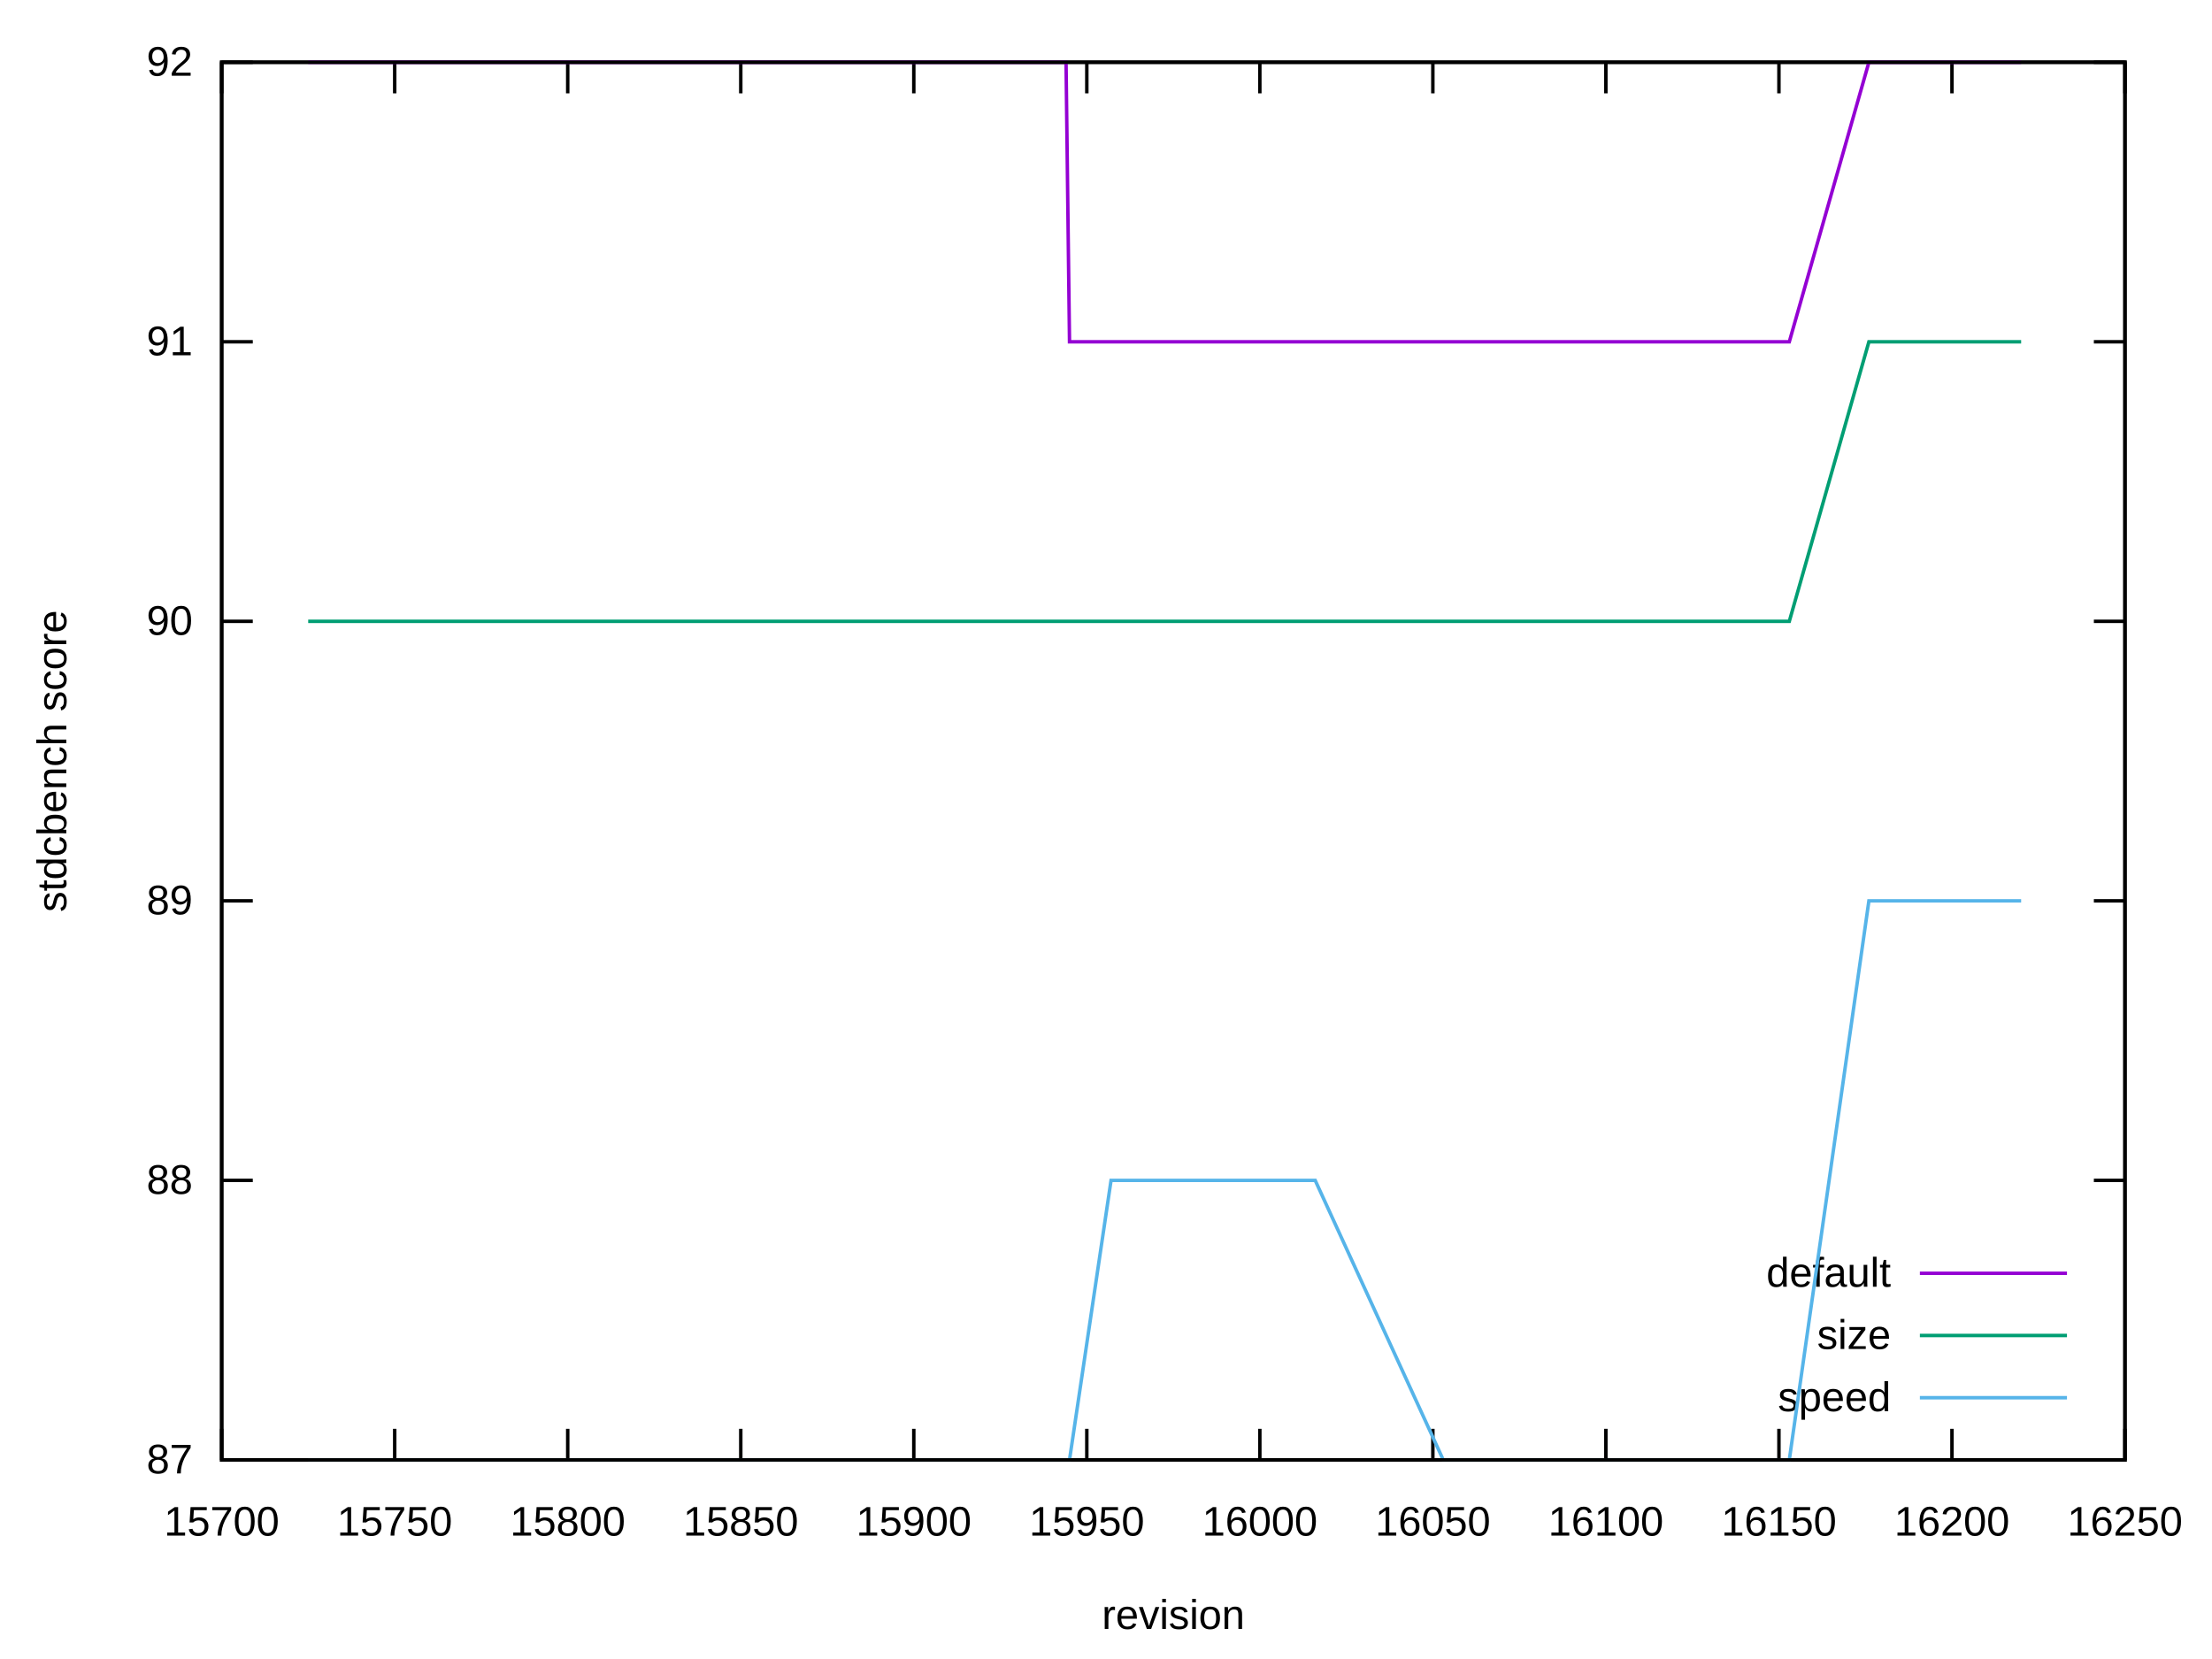
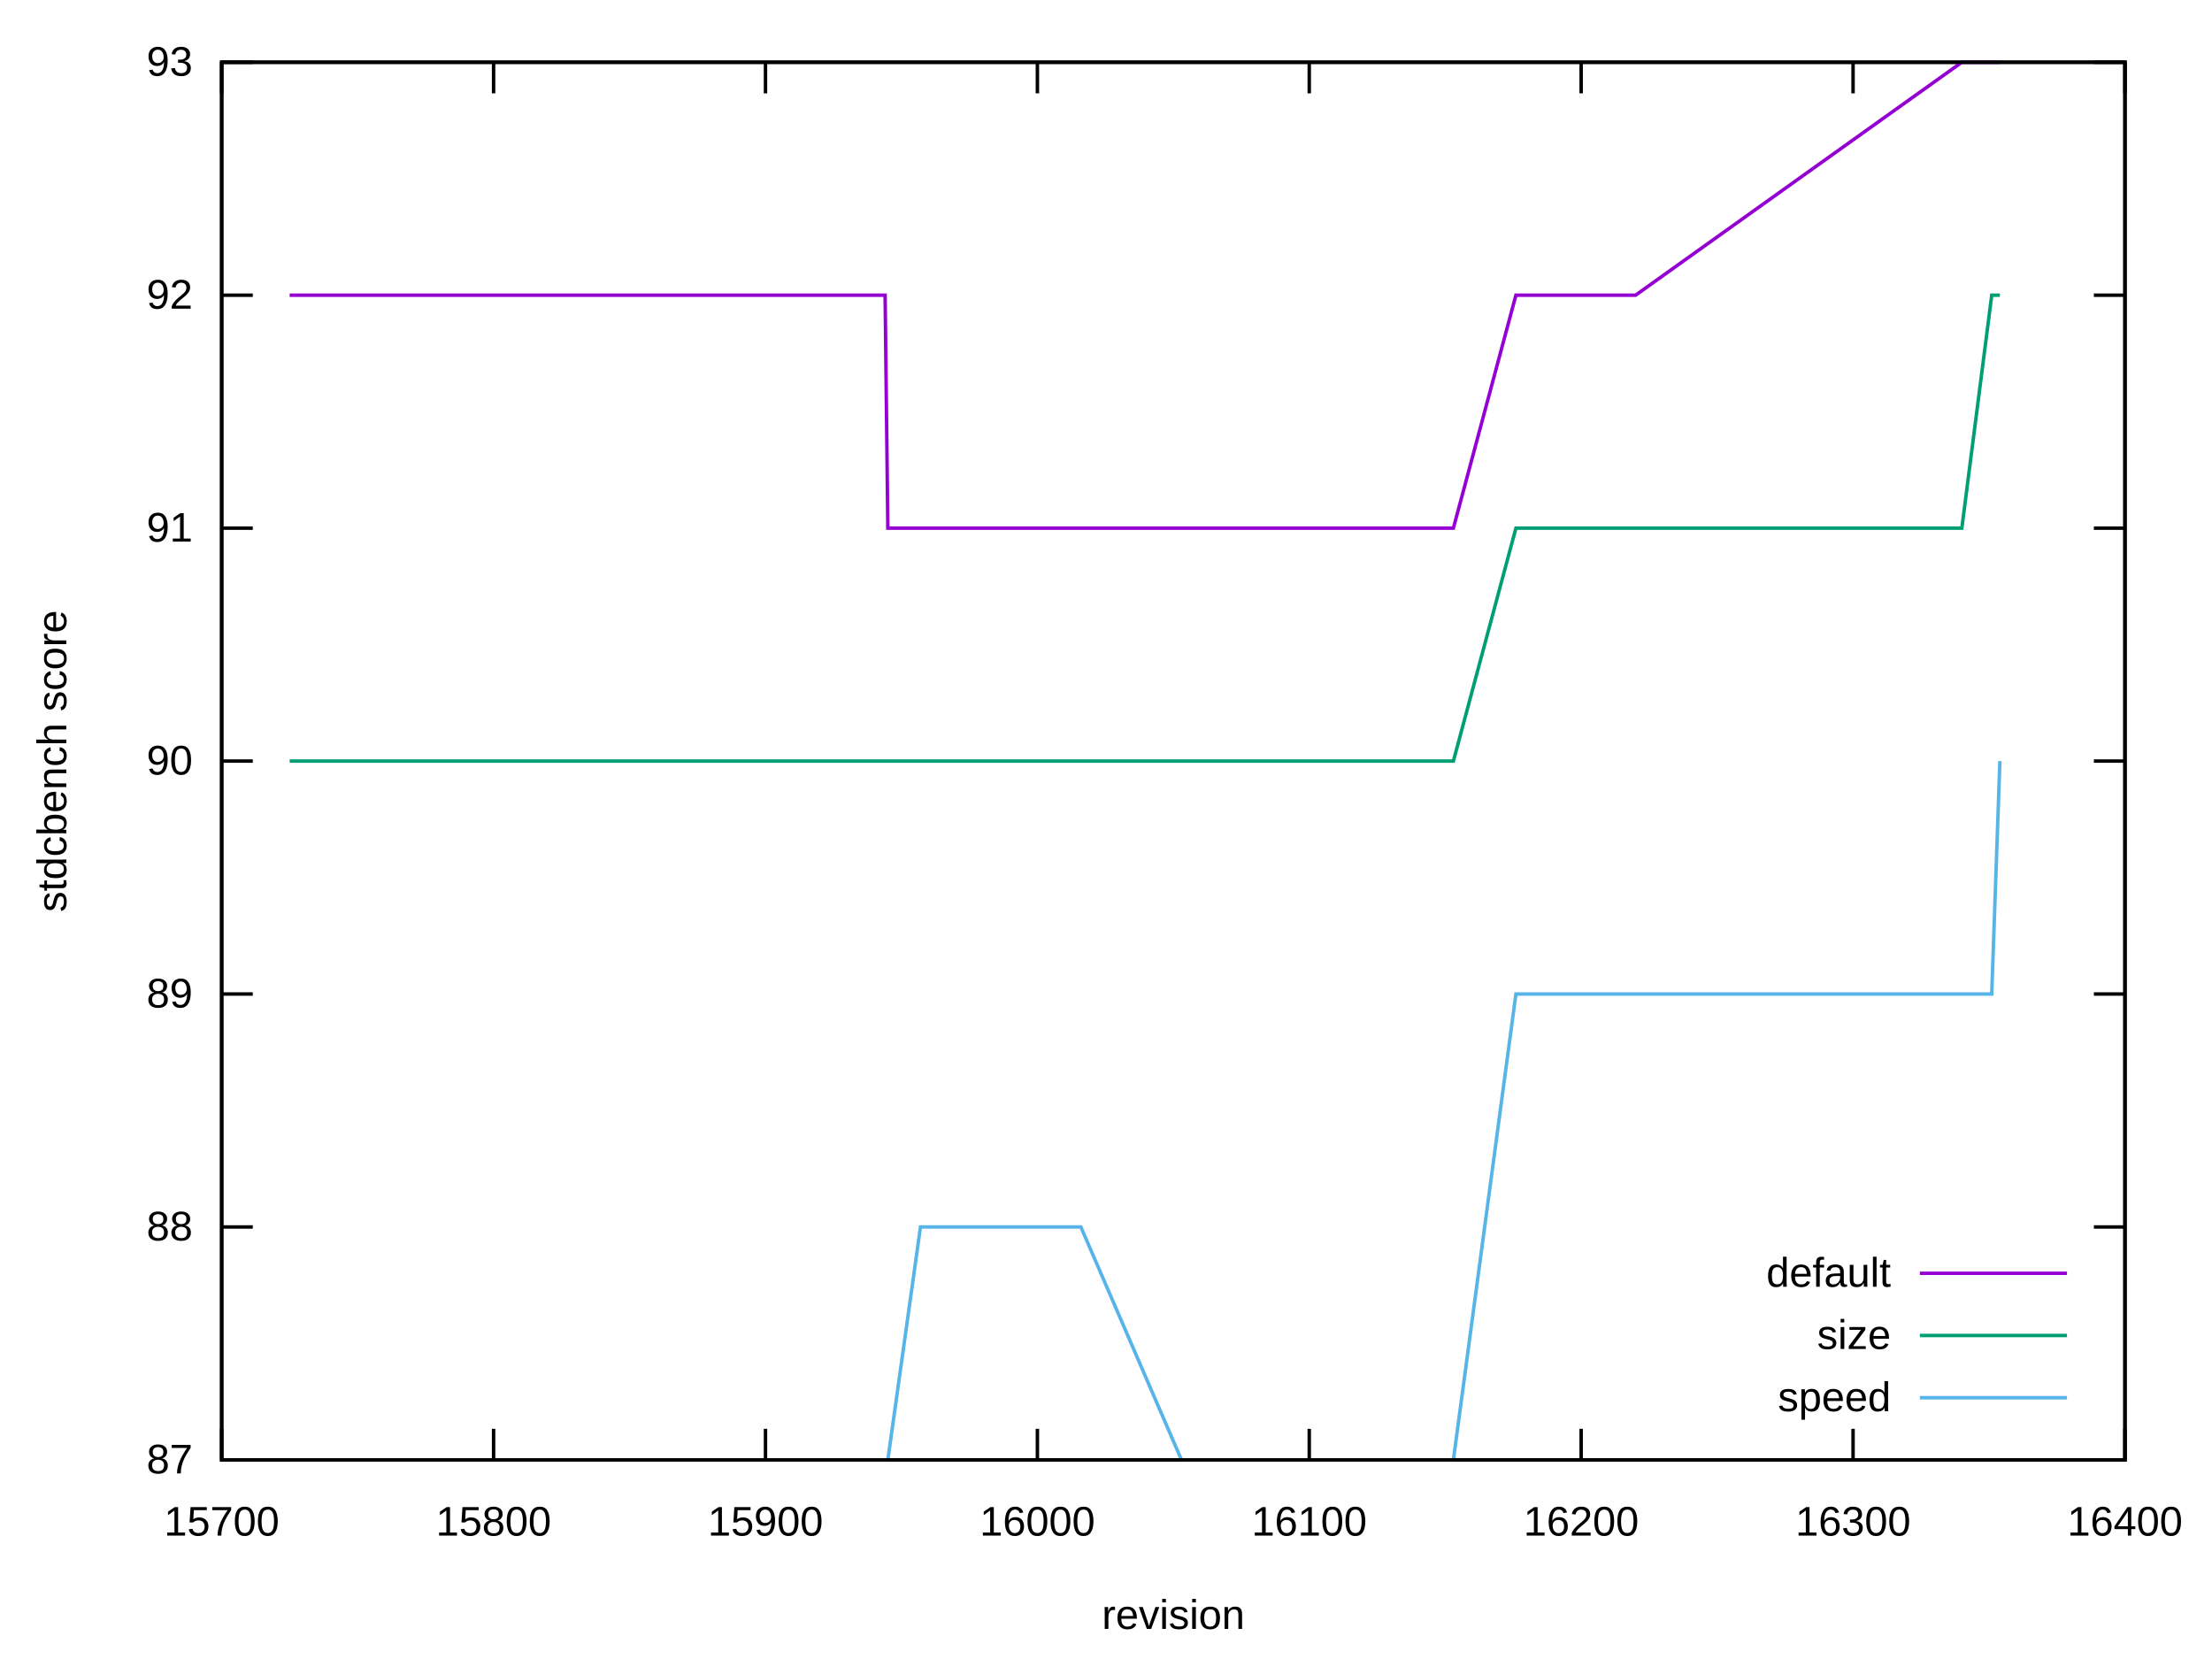
<svg xmlns="http://www.w3.org/2000/svg" xmlns:xlink="http://www.w3.org/1999/xlink" width="640" height="480" viewBox="0 0 640 480">
  <g id="gnuplot_canvas">
    <rect x="0" y="0" width="640" height="480" fill="none" />
    <defs>
      <circle id="gpDot" r="0.5" stroke-width="0.5" stroke="currentColor" />
      <path id="gpPt0" stroke-width="0.222" stroke="currentColor" d="M-1,0 h2 M0,-1 v2" />
      <path id="gpPt1" stroke-width="0.222" stroke="currentColor" d="M-1,-1 L1,1 M1,-1 L-1,1" />
      <path id="gpPt2" stroke-width="0.222" stroke="currentColor" d="M-1,0 L1,0 M0,-1 L0,1 M-1,-1 L1,1 M-1,1 L1,-1" />
      <rect id="gpPt3" stroke-width="0.222" stroke="currentColor" x="-1" y="-1" width="2" height="2" />
      <rect id="gpPt4" stroke-width="0.222" stroke="currentColor" fill="currentColor" x="-1" y="-1" width="2" height="2" />
      <circle id="gpPt5" stroke-width="0.222" stroke="currentColor" cx="0" cy="0" r="1" />
      <use xlink:href="#gpPt5" id="gpPt6" fill="currentColor" stroke="none" />
      <path id="gpPt7" stroke-width="0.222" stroke="currentColor" d="M0,-1.33 L-1.33,0.67 L1.33,0.67 z" />
      <use xlink:href="#gpPt7" id="gpPt8" fill="currentColor" stroke="none" />
      <use xlink:href="#gpPt7" id="gpPt9" stroke="currentColor" transform="rotate(180)" />
      <use xlink:href="#gpPt9" id="gpPt10" fill="currentColor" stroke="none" />
      <use xlink:href="#gpPt3" id="gpPt11" stroke="currentColor" transform="rotate(45)" />
      <use xlink:href="#gpPt11" id="gpPt12" fill="currentColor" stroke="none" />
      <path id="gpPt13" stroke-width="0.222" stroke="currentColor" d="M0,1.330 L1.265,0.411 L0.782,-1.067 L-0.782,-1.076 L-1.265,0.411 z" />
      <use xlink:href="#gpPt13" id="gpPt14" fill="currentColor" stroke="none" />
      <filter id="textbox" filterUnits="objectBoundingBox" x="0" y="0" height="1" width="1">
        <feFlood flood-color="white" flood-opacity="1" result="bgnd" />
        <feComposite in="SourceGraphic" in2="bgnd" operator="atop" />
      </filter>
      <filter id="greybox" filterUnits="objectBoundingBox" x="0" y="0" height="1" width="1">
        <feFlood flood-color="lightgrey" flood-opacity="1" result="grey" />
        <feComposite in="SourceGraphic" in2="grey" operator="atop" />
      </filter>
    </defs>
    <g fill="none" color="white" stroke="currentColor" stroke-width="1.00" stroke-linecap="butt" stroke-linejoin="miter">
</g>
    <g fill="none" color="black" stroke="currentColor" stroke-width="1.00" stroke-linecap="butt" stroke-linejoin="miter">
      <path stroke="black" d="M64.14,422.40 L73.14,422.40 M614.82,422.40 L605.82,422.40  " />
      <g transform="translate(55.75,426.30)" stroke="none" fill="black" font-family="Arial" font-size="12.00" text-anchor="end">
        <text>
          <tspan font-family="Arial"> 87</tspan>
        </text>
      </g>
    </g>
    <g fill="none" color="black" stroke="currentColor" stroke-width="1.00" stroke-linecap="butt" stroke-linejoin="miter">
-       <path stroke="black" d="M64.14,341.52 L73.14,341.52 M614.82,341.52 L605.82,341.52  " />
-       <g transform="translate(55.75,345.42)" stroke="none" fill="black" font-family="Arial" font-size="12.00" text-anchor="end">
+       <path stroke="black" d="M64.14,355.00 L73.14,355.00 M614.82,355.00 L605.82,355.00  " />
+       <g transform="translate(55.75,358.90)" stroke="none" fill="black" font-family="Arial" font-size="12.00" text-anchor="end">
        <text>
          <tspan font-family="Arial"> 88</tspan>
        </text>
      </g>
    </g>
    <g fill="none" color="black" stroke="currentColor" stroke-width="1.00" stroke-linecap="butt" stroke-linejoin="miter">
-       <path stroke="black" d="M64.14,260.64 L73.14,260.64 M614.82,260.64 L605.82,260.64  " />
-       <g transform="translate(55.75,264.54)" stroke="none" fill="black" font-family="Arial" font-size="12.00" text-anchor="end">
+       <path stroke="black" d="M64.14,287.60 L73.14,287.60 M614.82,287.60 L605.82,287.60  " />
+       <g transform="translate(55.75,291.50)" stroke="none" fill="black" font-family="Arial" font-size="12.00" text-anchor="end">
        <text>
          <tspan font-family="Arial"> 89</tspan>
        </text>
      </g>
    </g>
    <g fill="none" color="black" stroke="currentColor" stroke-width="1.00" stroke-linecap="butt" stroke-linejoin="miter">
-       <path stroke="black" d="M64.14,179.77 L73.14,179.77 M614.82,179.77 L605.82,179.77  " />
-       <g transform="translate(55.75,183.67)" stroke="none" fill="black" font-family="Arial" font-size="12.00" text-anchor="end">
+       <path stroke="black" d="M64.14,220.20 L73.14,220.20 M614.82,220.20 L605.82,220.20  " />
+       <g transform="translate(55.75,224.10)" stroke="none" fill="black" font-family="Arial" font-size="12.00" text-anchor="end">
        <text>
          <tspan font-family="Arial"> 90</tspan>
        </text>
      </g>
    </g>
    <g fill="none" color="black" stroke="currentColor" stroke-width="1.00" stroke-linecap="butt" stroke-linejoin="miter">
-       <path stroke="black" d="M64.14,98.89 L73.14,98.89 M614.82,98.89 L605.82,98.89  " />
-       <g transform="translate(55.75,102.79)" stroke="none" fill="black" font-family="Arial" font-size="12.00" text-anchor="end">
+       <path stroke="black" d="M64.14,152.81 L73.14,152.81 M614.82,152.81 L605.82,152.81  " />
+       <g transform="translate(55.75,156.71)" stroke="none" fill="black" font-family="Arial" font-size="12.00" text-anchor="end">
        <text>
          <tspan font-family="Arial"> 91</tspan>
+         </text>
+       </g>
+     </g>
+     <g fill="none" color="black" stroke="currentColor" stroke-width="1.00" stroke-linecap="butt" stroke-linejoin="miter">
+       <path stroke="black" d="M64.14,85.41 L73.14,85.41 M614.82,85.41 L605.82,85.41  " />
+       <g transform="translate(55.75,89.31)" stroke="none" fill="black" font-family="Arial" font-size="12.00" text-anchor="end">
+         <text>
+           <tspan font-family="Arial"> 92</tspan>
        </text>
      </g>
    </g>
    <g fill="none" color="black" stroke="currentColor" stroke-width="1.00" stroke-linecap="butt" stroke-linejoin="miter">
      <path stroke="black" d="M64.14,18.01 L73.14,18.01 M614.82,18.01 L605.82,18.01  " />
      <g transform="translate(55.75,21.91)" stroke="none" fill="black" font-family="Arial" font-size="12.00" text-anchor="end">
        <text>
-           <tspan font-family="Arial"> 92</tspan>
+           <tspan font-family="Arial"> 93</tspan>
        </text>
      </g>
    </g>
    <g fill="none" color="black" stroke="currentColor" stroke-width="1.00" stroke-linecap="butt" stroke-linejoin="miter">
      <path stroke="black" d="M64.14,422.40 L64.14,413.40 M64.14,18.01 L64.14,27.01  " />
      <g transform="translate(64.14,444.30)" stroke="none" fill="black" font-family="Arial" font-size="12.00" text-anchor="middle">
        <text>
          <tspan font-family="Arial"> 15700</tspan>
        </text>
      </g>
    </g>
    <g fill="none" color="black" stroke="currentColor" stroke-width="1.00" stroke-linecap="butt" stroke-linejoin="miter">
-       <path stroke="black" d="M114.20,422.40 L114.20,413.40 M114.20,18.01 L114.20,27.01  " />
-       <g transform="translate(114.20,444.30)" stroke="none" fill="black" font-family="Arial" font-size="12.00" text-anchor="middle">
-         <text>
-           <tspan font-family="Arial"> 15750</tspan>
-         </text>
-       </g>
-     </g>
-     <g fill="none" color="black" stroke="currentColor" stroke-width="1.00" stroke-linecap="butt" stroke-linejoin="miter">
-       <path stroke="black" d="M164.26,422.40 L164.26,413.40 M164.26,18.01 L164.26,27.01  " />
-       <g transform="translate(164.26,444.30)" stroke="none" fill="black" font-family="Arial" font-size="12.00" text-anchor="middle">
+       <path stroke="black" d="M142.81,422.40 L142.81,413.40 M142.81,18.01 L142.81,27.01  " />
+       <g transform="translate(142.81,444.30)" stroke="none" fill="black" font-family="Arial" font-size="12.00" text-anchor="middle">
        <text>
          <tspan font-family="Arial"> 15800</tspan>
        </text>
      </g>
    </g>
    <g fill="none" color="black" stroke="currentColor" stroke-width="1.00" stroke-linecap="butt" stroke-linejoin="miter">
-       <path stroke="black" d="M214.33,422.40 L214.33,413.40 M214.33,18.01 L214.33,27.01  " />
-       <g transform="translate(214.33,444.30)" stroke="none" fill="black" font-family="Arial" font-size="12.00" text-anchor="middle">
-         <text>
-           <tspan font-family="Arial"> 15850</tspan>
-         </text>
-       </g>
-     </g>
-     <g fill="none" color="black" stroke="currentColor" stroke-width="1.00" stroke-linecap="butt" stroke-linejoin="miter">
-       <path stroke="black" d="M264.39,422.40 L264.39,413.40 M264.39,18.01 L264.39,27.01  " />
-       <g transform="translate(264.39,444.30)" stroke="none" fill="black" font-family="Arial" font-size="12.00" text-anchor="middle">
+       <path stroke="black" d="M221.48,422.40 L221.48,413.40 M221.48,18.01 L221.48,27.01  " />
+       <g transform="translate(221.48,444.30)" stroke="none" fill="black" font-family="Arial" font-size="12.00" text-anchor="middle">
        <text>
          <tspan font-family="Arial"> 15900</tspan>
        </text>
      </g>
    </g>
    <g fill="none" color="black" stroke="currentColor" stroke-width="1.00" stroke-linecap="butt" stroke-linejoin="miter">
-       <path stroke="black" d="M314.45,422.40 L314.45,413.40 M314.45,18.01 L314.45,27.01  " />
-       <g transform="translate(314.45,444.30)" stroke="none" fill="black" font-family="Arial" font-size="12.00" text-anchor="middle">
-         <text>
-           <tspan font-family="Arial"> 15950</tspan>
-         </text>
-       </g>
-     </g>
-     <g fill="none" color="black" stroke="currentColor" stroke-width="1.00" stroke-linecap="butt" stroke-linejoin="miter">
-       <path stroke="black" d="M364.51,422.40 L364.51,413.40 M364.51,18.01 L364.51,27.01  " />
-       <g transform="translate(364.51,444.30)" stroke="none" fill="black" font-family="Arial" font-size="12.00" text-anchor="middle">
+       <path stroke="black" d="M300.15,422.40 L300.15,413.40 M300.15,18.01 L300.15,27.01  " />
+       <g transform="translate(300.15,444.30)" stroke="none" fill="black" font-family="Arial" font-size="12.00" text-anchor="middle">
        <text>
          <tspan font-family="Arial"> 16000</tspan>
        </text>
      </g>
    </g>
    <g fill="none" color="black" stroke="currentColor" stroke-width="1.00" stroke-linecap="butt" stroke-linejoin="miter">
-       <path stroke="black" d="M414.57,422.40 L414.57,413.40 M414.57,18.01 L414.57,27.01  " />
-       <g transform="translate(414.57,444.30)" stroke="none" fill="black" font-family="Arial" font-size="12.00" text-anchor="middle">
-         <text>
-           <tspan font-family="Arial"> 16050</tspan>
-         </text>
-       </g>
-     </g>
-     <g fill="none" color="black" stroke="currentColor" stroke-width="1.00" stroke-linecap="butt" stroke-linejoin="miter">
-       <path stroke="black" d="M464.63,422.40 L464.63,413.40 M464.63,18.01 L464.63,27.01  " />
-       <g transform="translate(464.63,444.30)" stroke="none" fill="black" font-family="Arial" font-size="12.00" text-anchor="middle">
+       <path stroke="black" d="M378.81,422.40 L378.81,413.40 M378.81,18.01 L378.81,27.01  " />
+       <g transform="translate(378.81,444.30)" stroke="none" fill="black" font-family="Arial" font-size="12.00" text-anchor="middle">
        <text>
          <tspan font-family="Arial"> 16100</tspan>
        </text>
      </g>
    </g>
    <g fill="none" color="black" stroke="currentColor" stroke-width="1.00" stroke-linecap="butt" stroke-linejoin="miter">
-       <path stroke="black" d="M514.70,422.40 L514.70,413.40 M514.70,18.01 L514.70,27.01  " />
-       <g transform="translate(514.70,444.30)" stroke="none" fill="black" font-family="Arial" font-size="12.00" text-anchor="middle">
-         <text>
-           <tspan font-family="Arial"> 16150</tspan>
-         </text>
-       </g>
-     </g>
-     <g fill="none" color="black" stroke="currentColor" stroke-width="1.00" stroke-linecap="butt" stroke-linejoin="miter">
-       <path stroke="black" d="M564.76,422.40 L564.76,413.40 M564.76,18.01 L564.76,27.01  " />
-       <g transform="translate(564.76,444.30)" stroke="none" fill="black" font-family="Arial" font-size="12.00" text-anchor="middle">
+       <path stroke="black" d="M457.48,422.40 L457.48,413.40 M457.48,18.01 L457.48,27.01  " />
+       <g transform="translate(457.48,444.30)" stroke="none" fill="black" font-family="Arial" font-size="12.00" text-anchor="middle">
        <text>
          <tspan font-family="Arial"> 16200</tspan>
+         </text>
+       </g>
+     </g>
+     <g fill="none" color="black" stroke="currentColor" stroke-width="1.00" stroke-linecap="butt" stroke-linejoin="miter">
+       <path stroke="black" d="M536.15,422.40 L536.15,413.40 M536.15,18.01 L536.15,27.01  " />
+       <g transform="translate(536.15,444.30)" stroke="none" fill="black" font-family="Arial" font-size="12.00" text-anchor="middle">
+         <text>
+           <tspan font-family="Arial"> 16300</tspan>
        </text>
      </g>
    </g>
    <g fill="none" color="black" stroke="currentColor" stroke-width="1.00" stroke-linecap="butt" stroke-linejoin="miter">
      <path stroke="black" d="M614.82,422.40 L614.82,413.40 M614.82,18.01 L614.82,27.01  " />
      <g transform="translate(614.82,444.30)" stroke="none" fill="black" font-family="Arial" font-size="12.00" text-anchor="middle">
        <text>
-           <tspan font-family="Arial"> 16250</tspan>
+           <tspan font-family="Arial"> 16400</tspan>
        </text>
      </g>
    </g>
    <g fill="none" color="black" stroke="currentColor" stroke-width="1.00" stroke-linecap="butt" stroke-linejoin="miter">
</g>
    <g fill="none" color="black" stroke="currentColor" stroke-width="1.00" stroke-linecap="butt" stroke-linejoin="miter">
      <path stroke="black" d="M64.14,18.01 L64.14,422.40 L614.82,422.40 L614.82,18.01 L64.14,18.01 Z  " />
    </g>
    <g fill="none" color="black" stroke="currentColor" stroke-width="1.00" stroke-linecap="butt" stroke-linejoin="miter">
</g>
    <g id="gnuplot_plot_1">
      <g fill="none" color="black" stroke="currentColor" stroke-width="1.00" stroke-linecap="butt" stroke-linejoin="miter">
        <g transform="translate(547.09,372.30)" stroke="none" fill="black" font-family="Arial" font-size="12.00" text-anchor="end">
          <text>
            <tspan font-family="Arial">default</tspan>
          </text>
        </g>
      </g>
      <g fill="none" color="black" stroke="currentColor" stroke-width="1.00" stroke-linecap="butt" stroke-linejoin="miter">
-         <path stroke="rgb(148,   0, 211)" d="M555.48,368.40 L598.04,368.40 M89.17,18.01 L132.22,18.01 L254.37,18.01 L255.38,18.01 L308.44,18.01 L309.44,98.89   L321.46,98.89 L380.53,98.89 L417.58,98.89 L517.70,98.89 L540.73,18.01 L584.78,18.01  " />
+         <path stroke="rgb(148,   0, 211)" d="M555.48,368.40 L598.04,368.40 M83.81,85.41 L117.63,85.41 L213.61,85.41 L214.40,85.41 L256.09,85.41 L256.88,152.81   L266.32,152.81 L312.73,152.81 L341.84,152.81 L420.51,152.81 L438.60,85.41 L473.22,85.41 L567.62,18.01 L576.27,18.01   L578.63,18.01  " />
      </g>
    </g>
    <g id="gnuplot_plot_2">
      <g fill="none" color="black" stroke="currentColor" stroke-width="1.00" stroke-linecap="butt" stroke-linejoin="miter">
        <g transform="translate(547.09,390.30)" stroke="none" fill="black" font-family="Arial" font-size="12.00" text-anchor="end">
          <text>
            <tspan font-family="Arial">size</tspan>
          </text>
        </g>
      </g>
      <g fill="none" color="black" stroke="currentColor" stroke-width="1.00" stroke-linecap="butt" stroke-linejoin="miter">
-         <path stroke="rgb(  0, 158, 115)" d="M555.48,386.40 L598.04,386.40 M89.17,179.77 L132.22,179.77 L254.37,179.77 L255.38,179.77 L308.44,179.77 L309.44,179.77   L321.46,179.77 L380.53,179.77 L417.58,179.77 L517.70,179.77 L540.73,98.89 L584.78,98.89  " />
+         <path stroke="rgb(  0, 158, 115)" d="M555.48,386.40 L598.04,386.40 M83.81,220.20 L117.63,220.20 L213.61,220.20 L214.40,220.20 L256.09,220.20 L256.88,220.20   L266.32,220.20 L312.73,220.20 L341.84,220.20 L420.51,220.20 L438.60,152.81 L473.22,152.81 L567.62,152.81 L576.27,85.41   L578.63,85.41  " />
      </g>
    </g>
    <g id="gnuplot_plot_3">
      <g fill="none" color="black" stroke="currentColor" stroke-width="1.00" stroke-linecap="butt" stroke-linejoin="miter">
        <g transform="translate(547.09,408.30)" stroke="none" fill="black" font-family="Arial" font-size="12.00" text-anchor="end">
          <text>
            <tspan font-family="Arial">speed</tspan>
          </text>
        </g>
      </g>
      <g fill="none" color="black" stroke="currentColor" stroke-width="1.00" stroke-linecap="butt" stroke-linejoin="miter">
-         <path stroke="rgb( 86, 180, 233)" d="M555.48,404.40 L598.04,404.40 M89.17,422.40 L132.22,422.40 L254.37,422.40 L255.38,422.40 L308.44,422.40 L309.44,422.40   L321.46,341.52 L380.53,341.52 L417.58,422.40 L517.70,422.40 L540.73,260.64 L584.78,260.64  " />
+         <path stroke="rgb( 86, 180, 233)" d="M555.48,404.40 L598.04,404.40 M83.81,422.40 L117.63,422.40 L213.61,422.40 L214.40,422.40 L256.09,422.40 L256.88,422.40   L266.32,355.00 L312.73,355.00 L341.84,422.40 L420.51,422.40 L438.60,287.60 L473.22,287.60 L567.62,287.60 L576.27,287.60   L578.63,220.20  " />
      </g>
    </g>
    <g fill="none" color="white" stroke="rgb( 86, 180, 233)" stroke-width="2.00" stroke-linecap="butt" stroke-linejoin="miter">
</g>
    <g fill="none" color="black" stroke="currentColor" stroke-width="2.00" stroke-linecap="butt" stroke-linejoin="miter">
</g>
    <g fill="none" color="black" stroke="black" stroke-width="1.00" stroke-linecap="butt" stroke-linejoin="miter">
</g>
    <g fill="none" color="black" stroke="currentColor" stroke-width="1.00" stroke-linecap="butt" stroke-linejoin="miter">
      <path stroke="black" d="M64.14,18.01 L64.14,422.40 L614.82,422.40 L614.82,18.01 L64.14,18.01 Z  " />
      <g transform="translate(19.18,220.21) rotate(270.00)" stroke="none" fill="black" font-family="Arial" font-size="12.00" text-anchor="middle">
        <text>
          <tspan font-family="Arial">stdcbench score</tspan>
        </text>
      </g>
    </g>
    <g fill="none" color="black" stroke="currentColor" stroke-width="1.00" stroke-linecap="butt" stroke-linejoin="miter">
      <g transform="translate(339.48,471.30)" stroke="none" fill="black" font-family="Arial" font-size="12.00" text-anchor="middle">
        <text>
          <tspan font-family="Arial">revision</tspan>
        </text>
      </g>
    </g>
    <g fill="none" color="black" stroke="currentColor" stroke-width="1.00" stroke-linecap="butt" stroke-linejoin="miter">
</g>
    <g fill="none" color="black" stroke="currentColor" stroke-width="1.00" stroke-linecap="butt" stroke-linejoin="miter">
</g>
  </g>
</svg>
